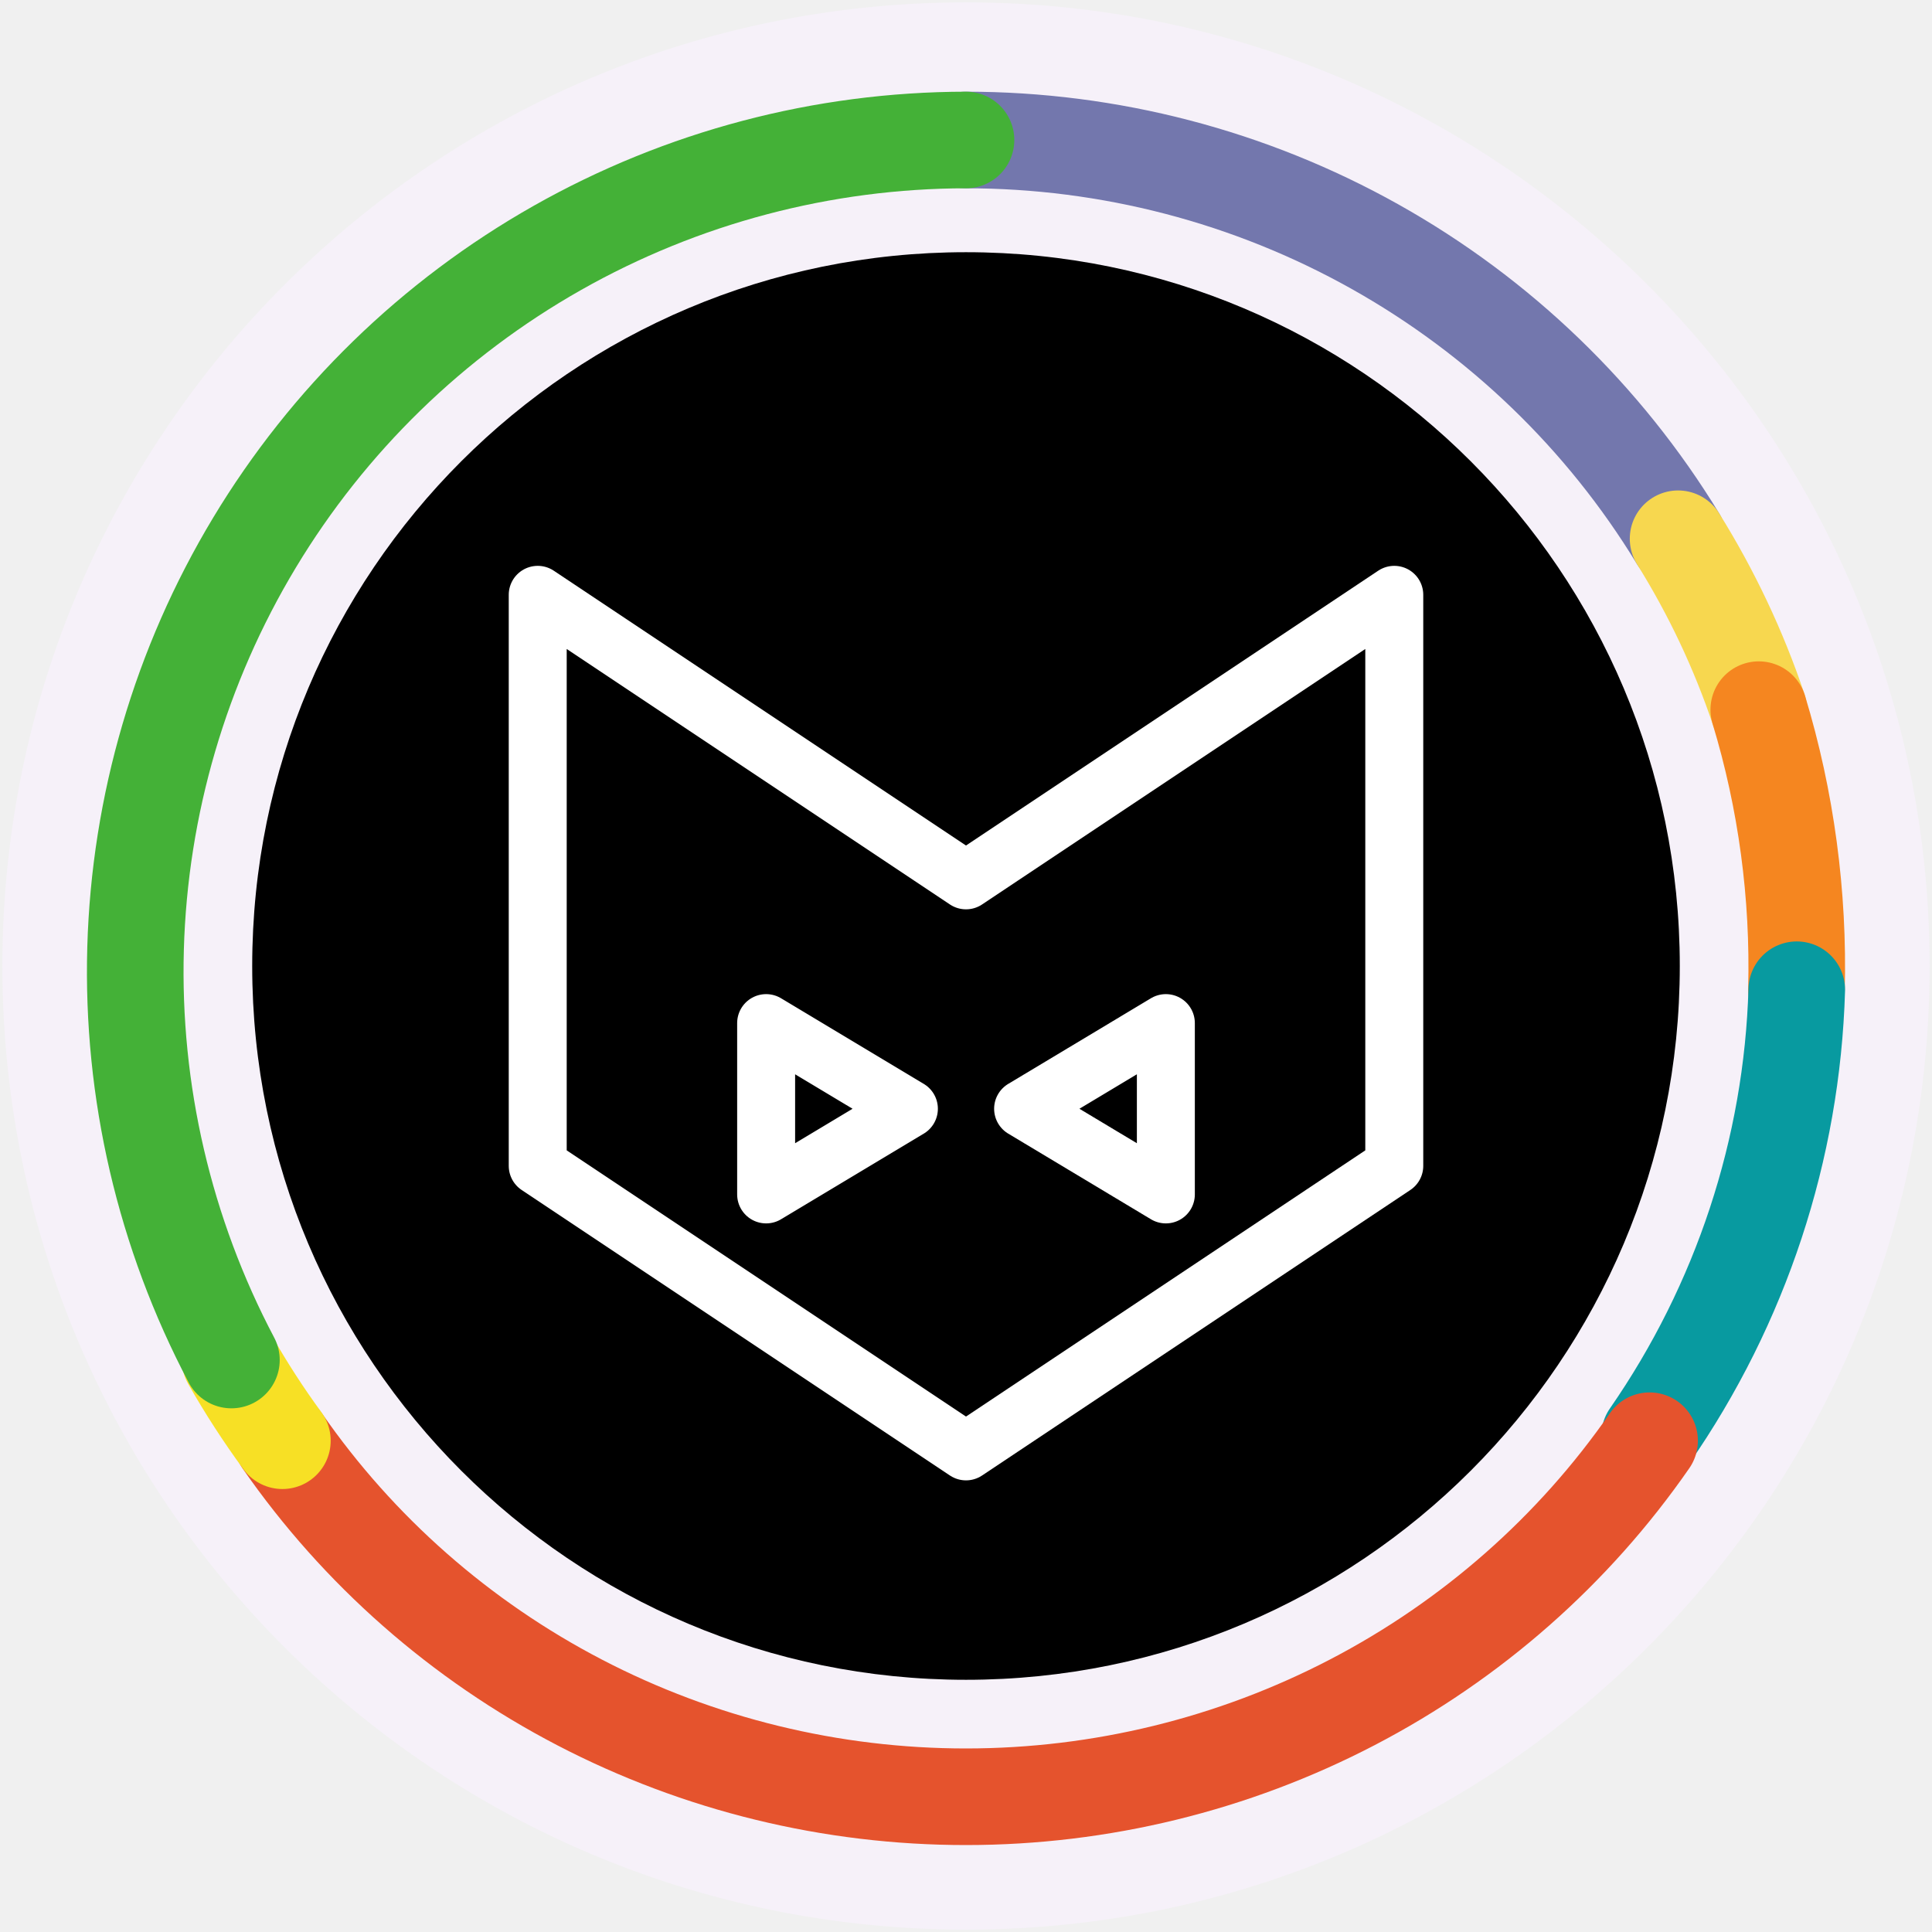
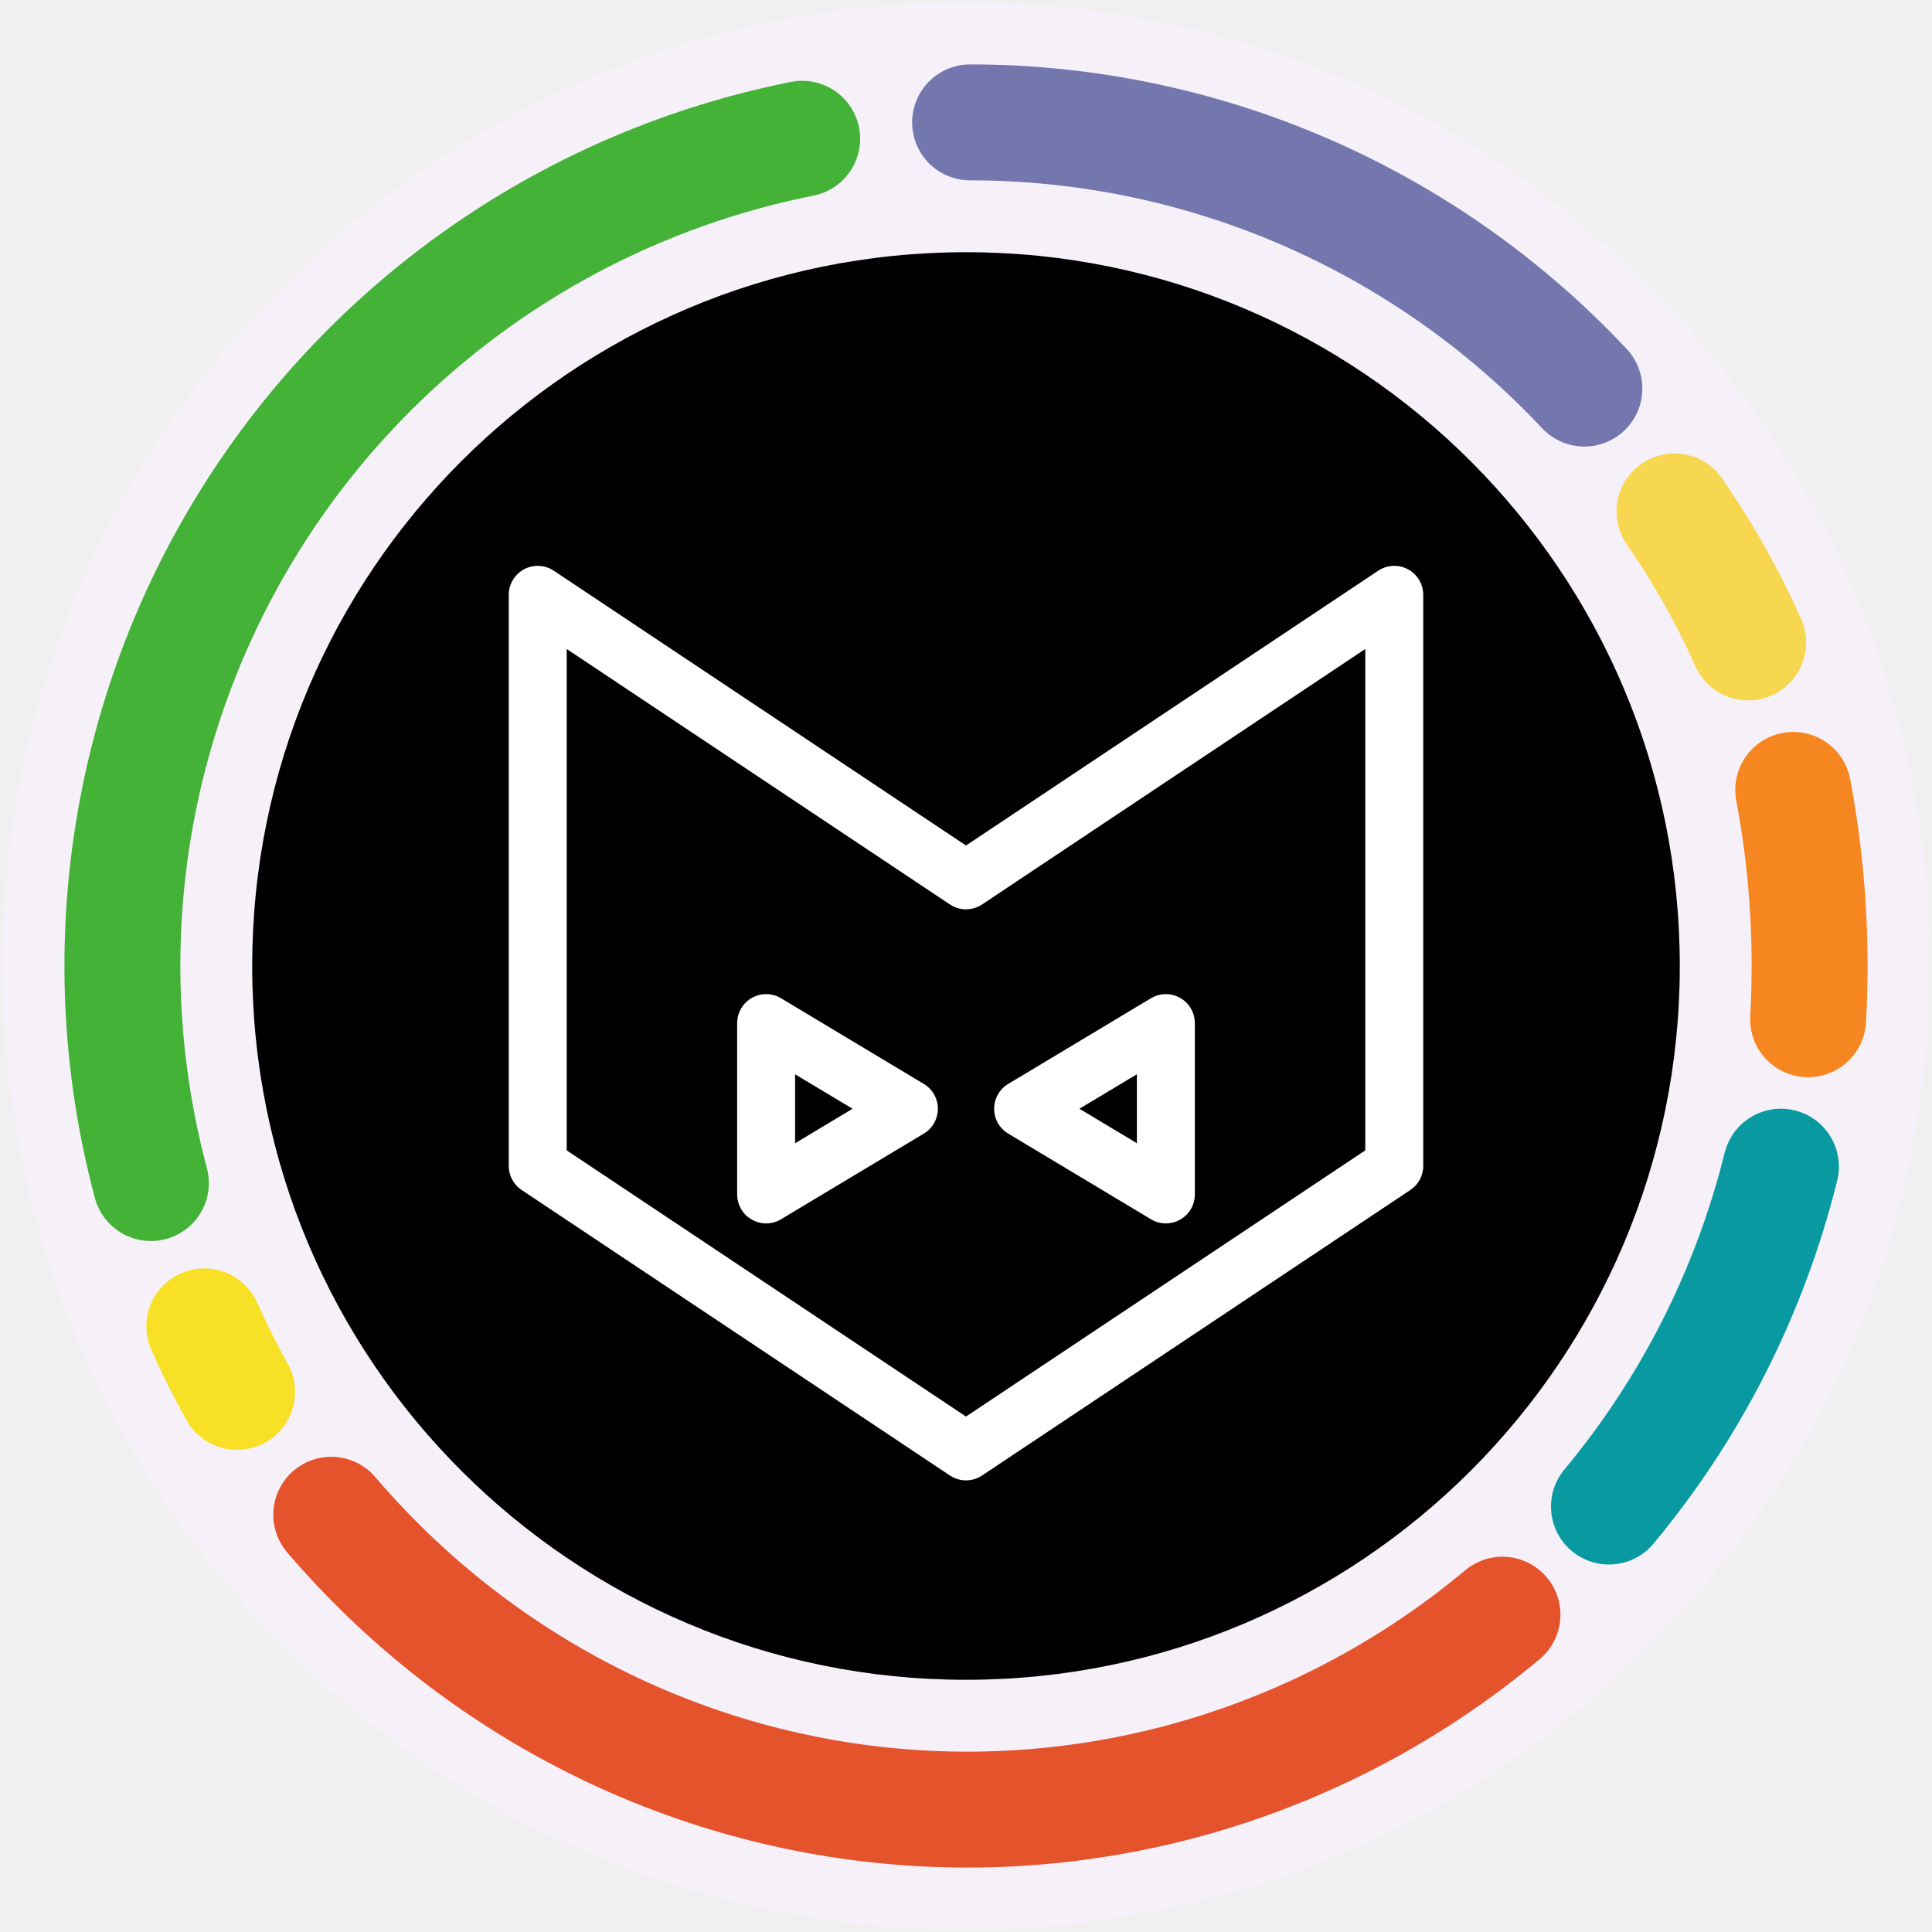
<svg xmlns="http://www.w3.org/2000/svg" width="400" height="400" viewBox="0 0 400 400" fill="none">
  <circle cx="200" cy="200" r="199.507" fill="#F6F1F9" />
-   <path d="M200 28.983C229.648 28.977 258.796 36.573 284.624 51.036C310.451 65.5 332.084 86.341 347.429 111.543" stroke="#7377AD" stroke-width="20" stroke-linecap="round" stroke-linejoin="round" />
-   <path d="M347.429 111.543C354.37 122.683 359.975 134.554 364.137 146.926" stroke="#F7D74F" stroke-width="20" stroke-linecap="round" stroke-linejoin="round" />
-   <path d="M364.137 146.926C369.813 165.636 372.452 185.25 371.937 204.914" stroke="#F58620" stroke-width="20" stroke-linecap="round" stroke-linejoin="round" />
-   <path d="M372 204.914C371.027 237.946 360.452 270.01 341.531 297.303" stroke="#089AA0" stroke-width="20" stroke-linecap="round" stroke-linejoin="round" />
-   <path d="M341.531 298.286C325.789 321.001 304.675 339.586 280.017 352.43C255.36 365.275 227.902 371.992 200.022 372C172.142 372.008 144.68 365.307 120.015 352.477C95.35 339.647 74.224 321.075 58.468 298.368" stroke="#E5532D" stroke-width="20" stroke-linecap="round" stroke-linejoin="round" />
-   <path d="M58.469 298.286C54.53 292.911 50.921 287.332 47.657 281.577" stroke="#F7E025" stroke-width="20" stroke-linecap="round" stroke-linejoin="round" />
-   <path d="M47.911 281.577C34.068 255.35 27.233 225.993 28.068 196.35C28.903 166.707 37.38 137.781 52.677 112.375C67.975 86.968 89.574 65.942 115.385 51.332C141.195 36.722 170.341 29.024 200 28.983" stroke="#44B137" stroke-width="20" stroke-linecap="round" stroke-linejoin="round" />
+   <path d="M200.848 25.339C224.682 25.334 248.264 30.222 270.139 39.701C292.013 49.18 311.715 63.048 328.028 80.451" stroke="#7377AD" stroke-width="24" stroke-linecap="round" stroke-linejoin="round" />
+   <path d="M346.681 105.887C352.638 114.486 357.746 123.567 361.942 133.019" stroke="#F7D74F" stroke-width="24" stroke-linecap="round" stroke-linejoin="round" />
+   <path d="M371.269 163.542C374.213 179.14 375.247 195.113 374.345 211.023" stroke="#F58620" stroke-width="24" stroke-linecap="round" stroke-linejoin="round" />
+   <path d="M368.725 241.546C362.295 267.437 350.116 291.505 333.115 311.919" stroke="#089AA0" stroke-width="24" stroke-linecap="round" stroke-linejoin="round" />
+   <path d="M311.07 334.305C275.961 363.648 230.979 377.903 185.694 374.039C140.408 370.175 98.391 348.496 68.58 313.614" stroke="#E5532D" stroke-width="24" stroke-linecap="round" stroke-linejoin="round" />
+   <path d="M49.079 288.179C46.628 283.767 44.365 279.24 42.296 274.613" stroke="#F7E025" stroke-width="24" stroke-linecap="round" stroke-linejoin="round" />
+   <path d="M31.242 244.937C25.083 221.878 23.726 197.803 27.255 174.2C30.783 150.597 39.123 127.967 51.76 107.705C64.396 87.445 81.06 69.983 100.724 56.4C120.387 42.817 142.632 33.4 166.085 28.731" stroke="#44B137" stroke-width="24" stroke-linecap="round" stroke-linejoin="round" />
  <circle cx="200" cy="200" r="147.783" fill="black" />
  <path d="M200 300.493L111.33 241.379V123.153L200 182.266L288.67 123.153V241.379L200 300.493Z" stroke="white" stroke-width="12" stroke-linejoin="round" />
  <path d="M188.177 229.557L158.62 211.823V247.291L188.177 229.557Z" stroke="white" stroke-width="12" stroke-linejoin="round" />
  <path d="M241.379 211.823L211.823 229.557L241.379 247.291V211.823Z" stroke="white" stroke-width="12" stroke-linejoin="round" />
</svg>
